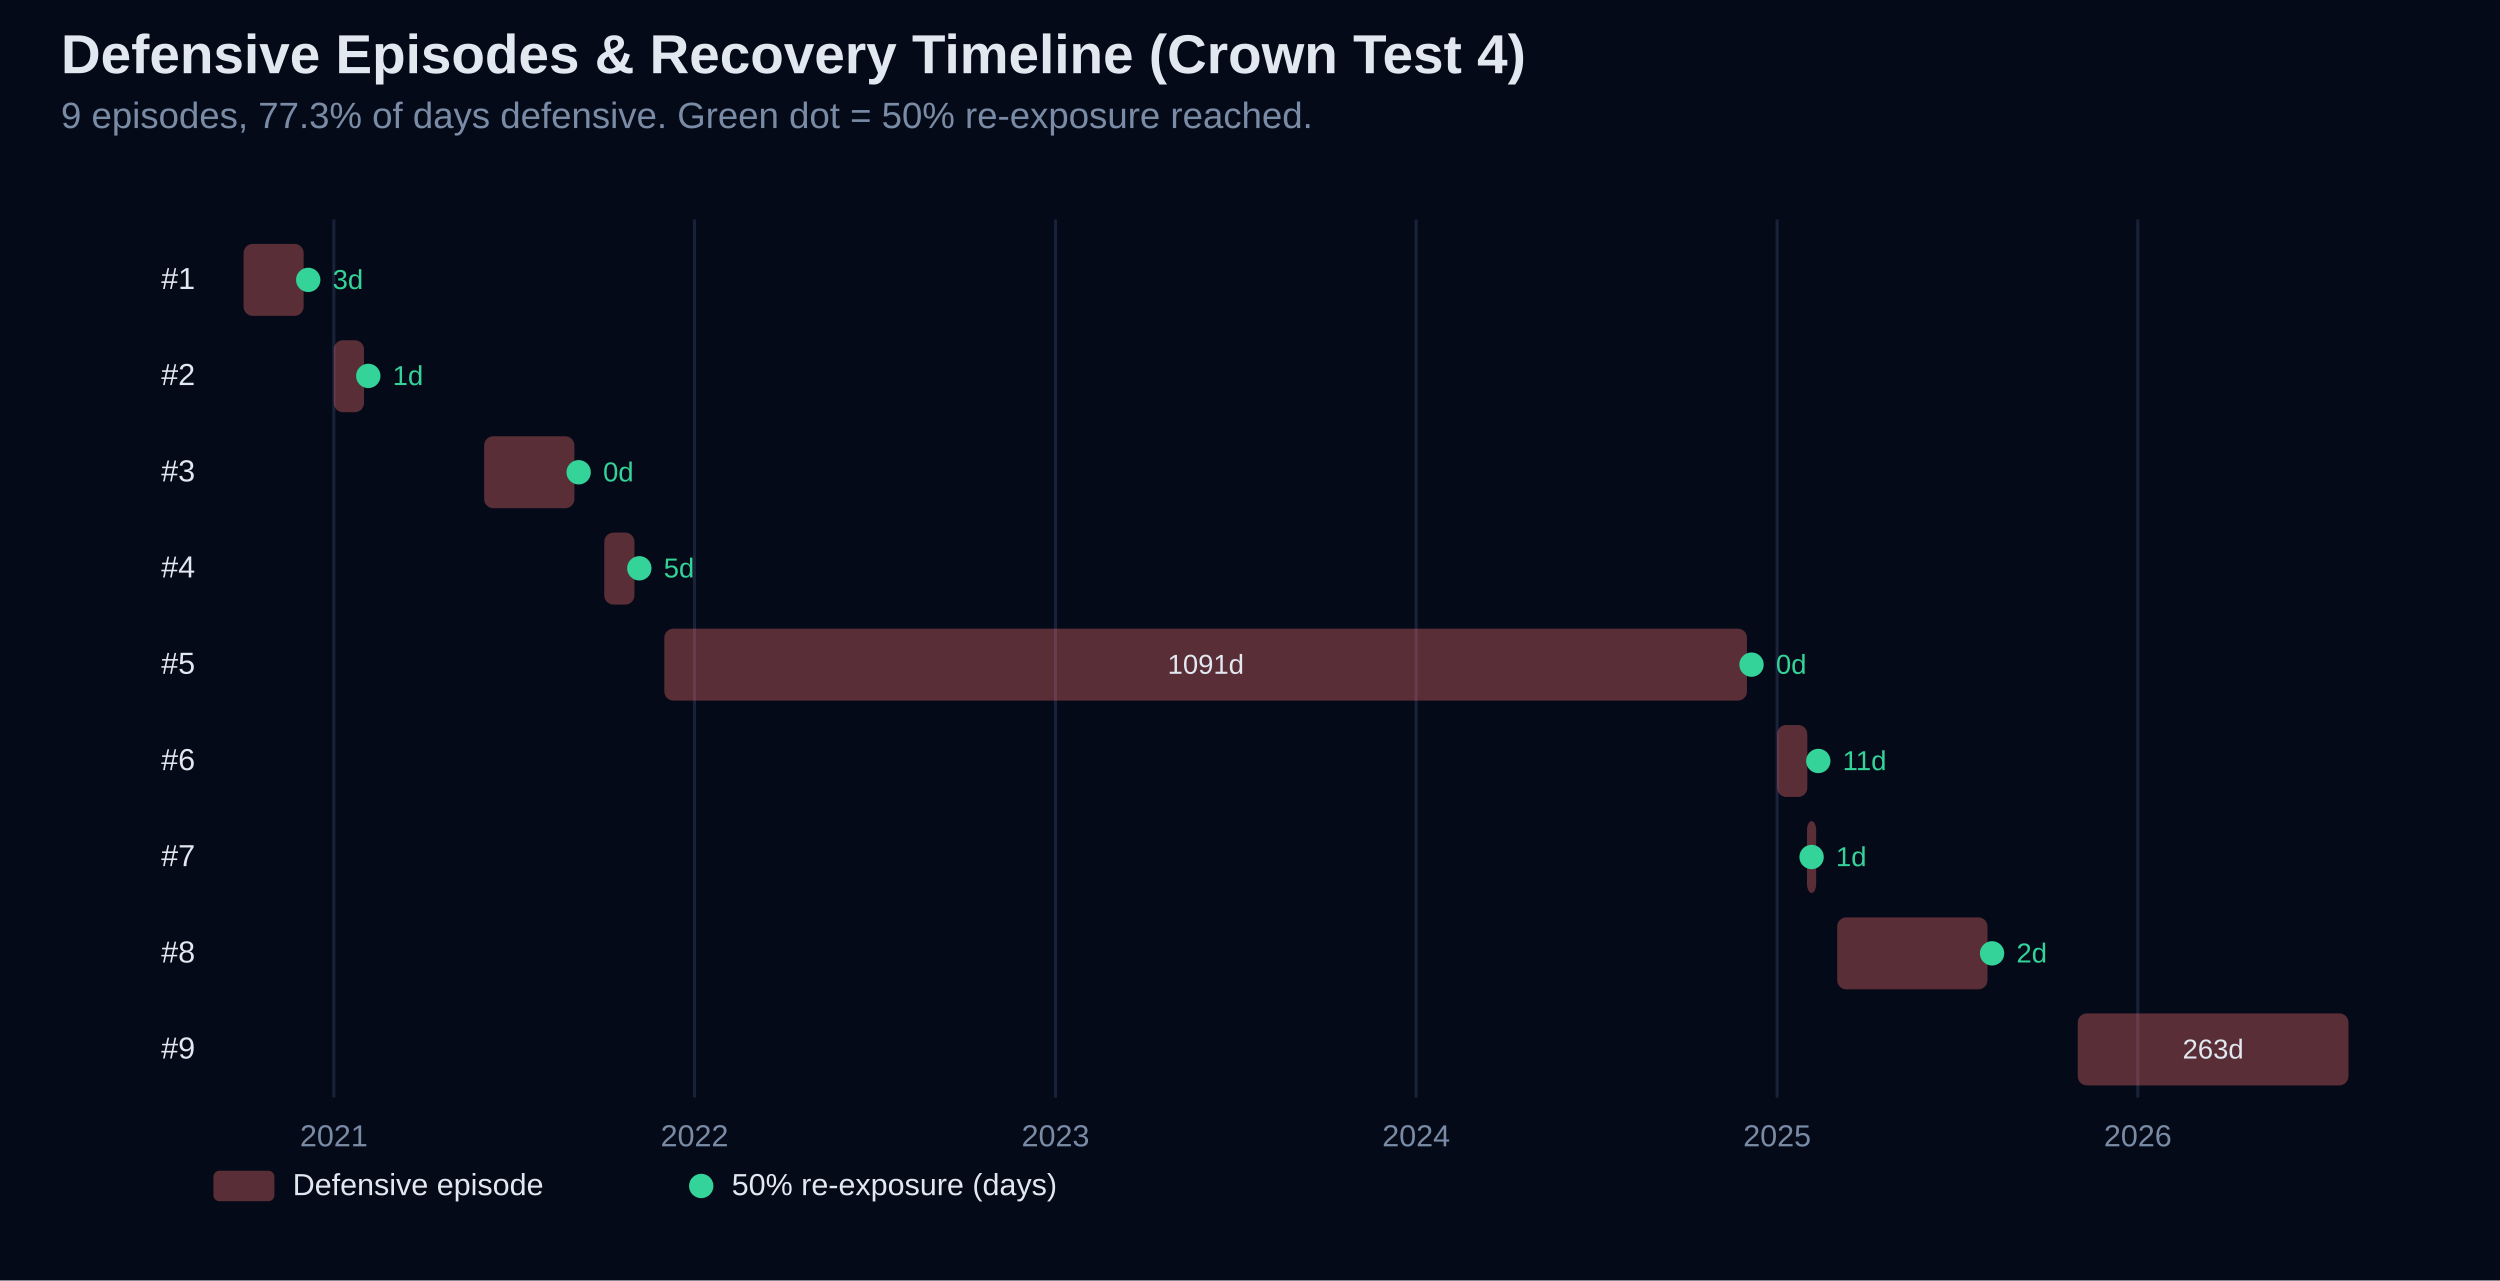
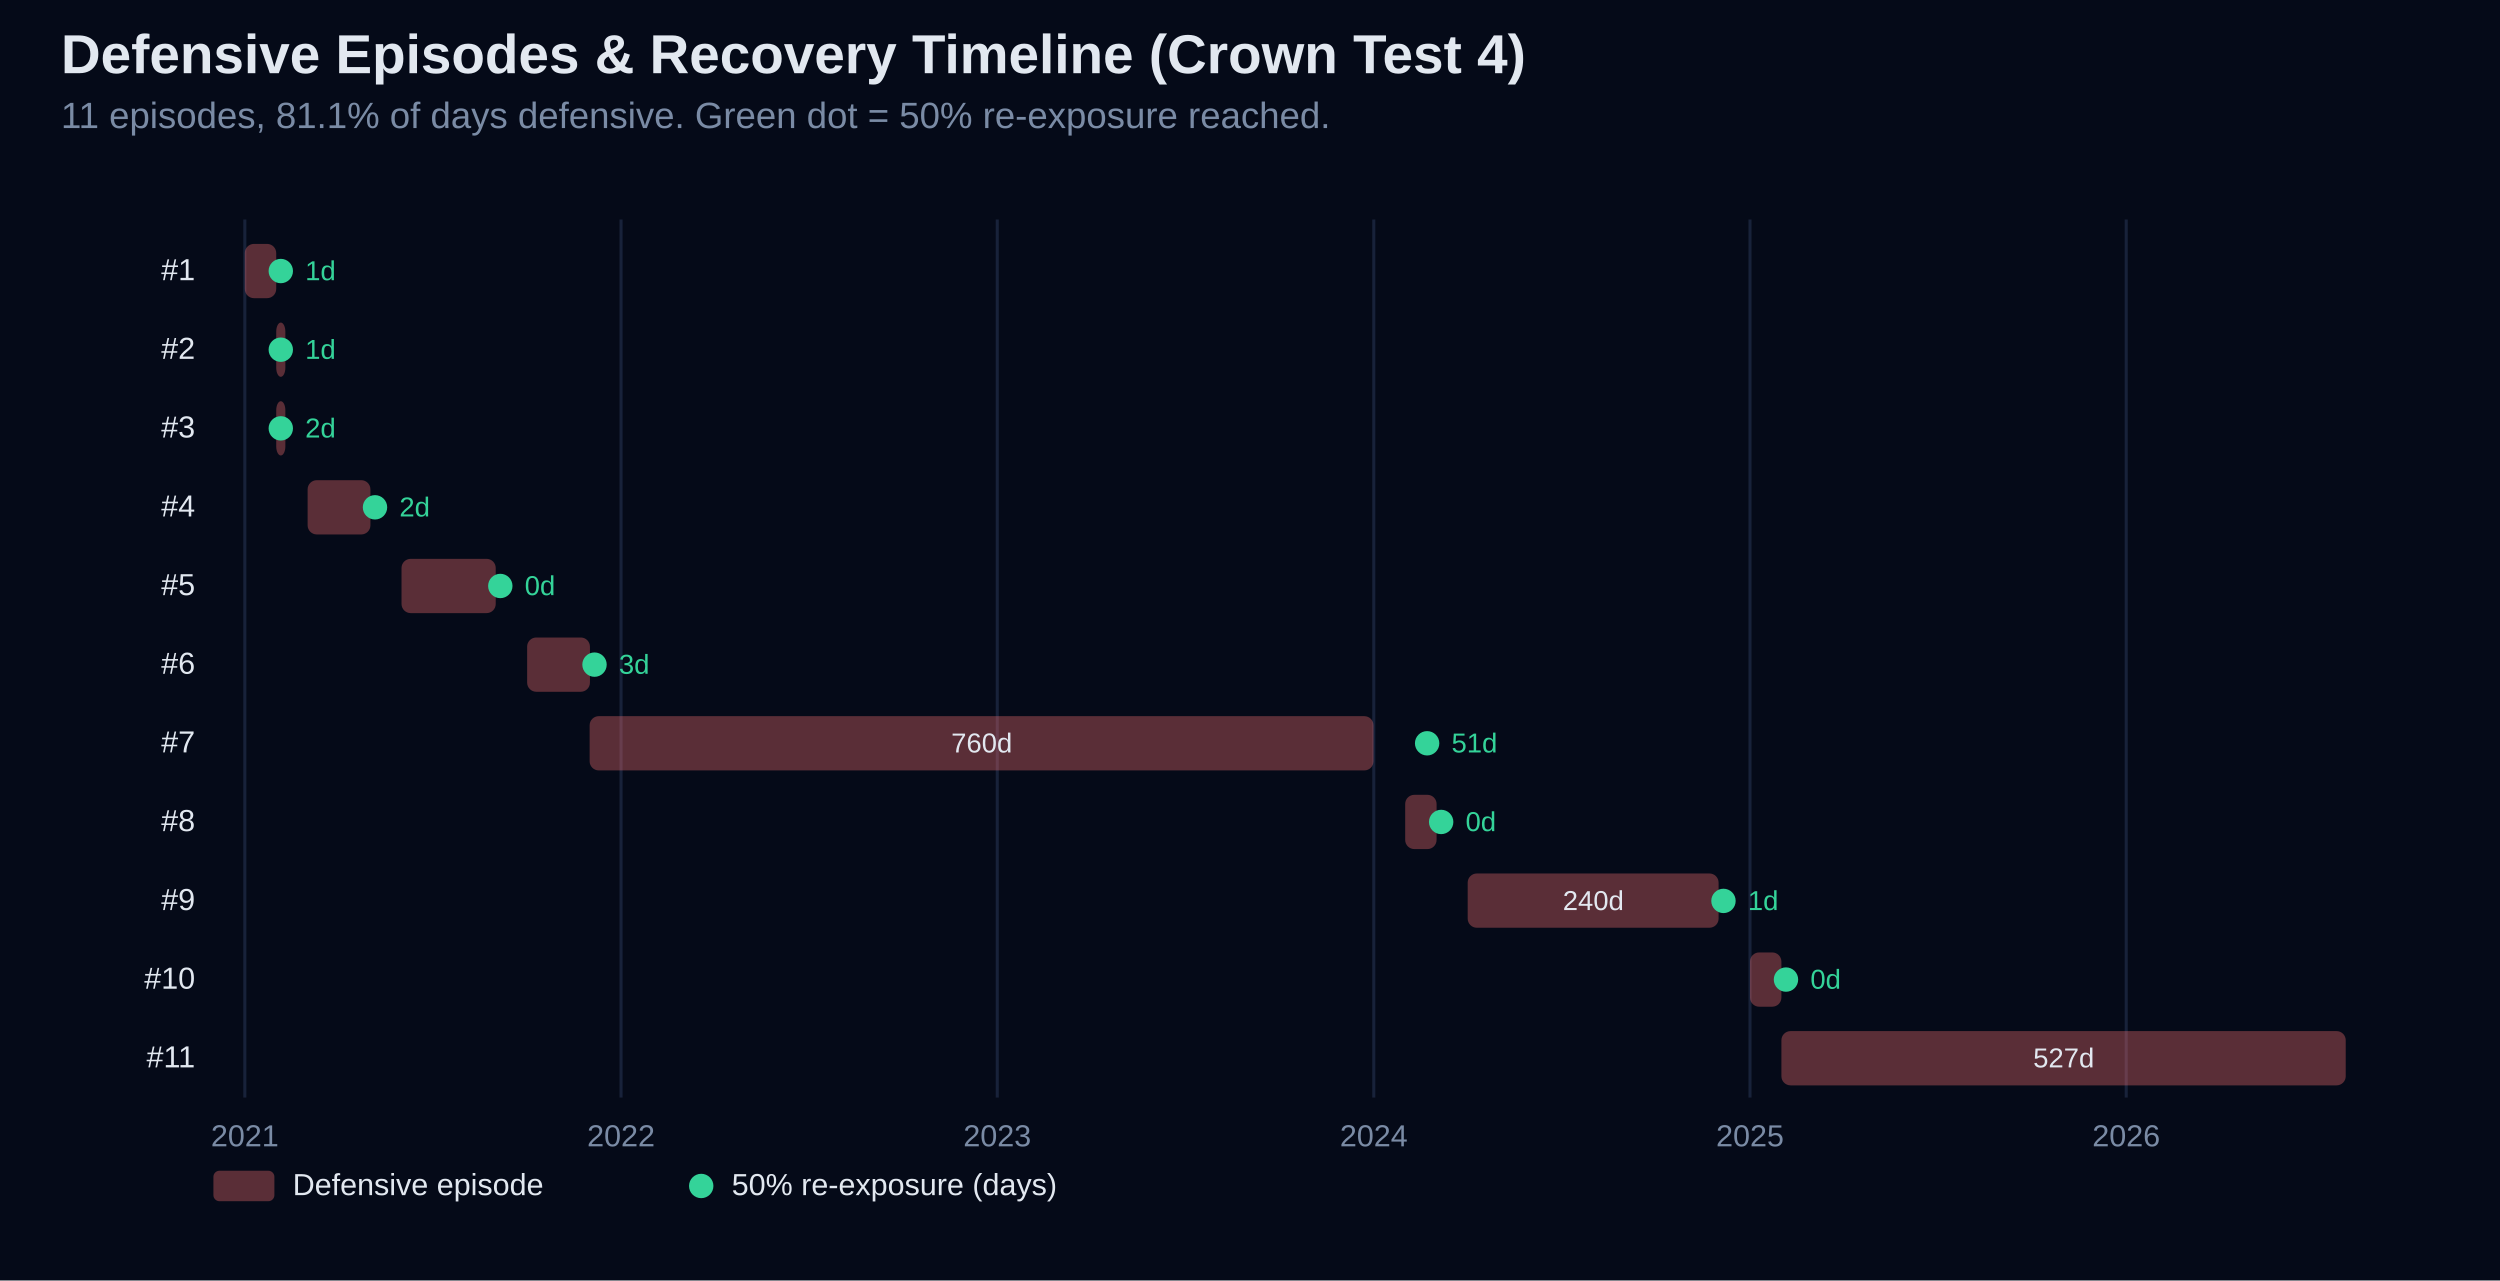
<svg xmlns="http://www.w3.org/2000/svg" width="820" height="420" viewBox="0 0 820 420" font-family="Plus Jakarta Sans,Segoe UI,Arial,sans-serif">
  <rect width="820" height="420" fill="#050a18" />
  <text x="20" y="24" font-size="18" font-weight="700" fill="#e2e8f0">Defensive Episodes &amp; Recovery Timeline (Crown Test 4)</text>
-   <text x="20" y="42" font-size="12" fill="#7a8ba5">9 episodes, 77.3% of days defensive. Green dot = 50% re-exposure reached.</text>
-   <line x1="109.5" y1="72" x2="109.5" y2="360.0" stroke="#18223a" stroke-width="1" />
-   <text x="109.5" y="376.0" font-size="10" fill="#7a8ba5" text-anchor="middle">2021</text>
-   <line x1="227.8" y1="72" x2="227.8" y2="360.0" stroke="#18223a" stroke-width="1" />
-   <text x="227.8" y="376.0" font-size="10" fill="#7a8ba5" text-anchor="middle">2022</text>
-   <line x1="346.2" y1="72" x2="346.2" y2="360.0" stroke="#18223a" stroke-width="1" />
-   <text x="346.2" y="376.0" font-size="10" fill="#7a8ba5" text-anchor="middle">2023</text>
-   <line x1="464.5" y1="72" x2="464.5" y2="360.0" stroke="#18223a" stroke-width="1" />
-   <text x="464.5" y="376.0" font-size="10" fill="#7a8ba5" text-anchor="middle">2024</text>
-   <line x1="582.9" y1="72" x2="582.9" y2="360.0" stroke="#18223a" stroke-width="1" />
-   <text x="582.9" y="376.0" font-size="10" fill="#7a8ba5" text-anchor="middle">2025</text>
-   <line x1="701.2" y1="72" x2="701.2" y2="360.0" stroke="#18223a" stroke-width="1" />
-   <text x="701.2" y="376.0" font-size="10" fill="#7a8ba5" text-anchor="middle">2026</text>
-   <text x="64" y="94.8" font-size="10" fill="#e2e8f0" text-anchor="end">#1</text>
-   <rect x="79.9" y="80.0" width="19.7" height="23.6" fill="#f87171" fill-opacity="0.35" rx="3" />
-   <circle cx="101.1" cy="91.8" r="4" fill="#34d399" />
-   <text x="109.1" y="94.8" font-size="9" fill="#34d399">3d</text>
-   <text x="64" y="126.3" font-size="10" fill="#e2e8f0" text-anchor="end">#2</text>
-   <rect x="109.5" y="111.6" width="9.9" height="23.6" fill="#f87171" fill-opacity="0.35" rx="3" />
-   <circle cx="120.8" cy="123.3" r="4" fill="#34d399" />
-   <text x="128.8" y="126.3" font-size="9" fill="#34d399">1d</text>
-   <text x="64" y="157.9" font-size="10" fill="#e2e8f0" text-anchor="end">#3</text>
-   <rect x="158.8" y="143.1" width="29.6" height="23.6" fill="#f87171" fill-opacity="0.35" rx="3" />
-   <circle cx="189.8" cy="154.9" r="4" fill="#34d399" />
-   <text x="197.8" y="157.9" font-size="9" fill="#34d399">0d</text>
-   <text x="64" y="189.4" font-size="10" fill="#e2e8f0" text-anchor="end">#4</text>
-   <rect x="198.2" y="174.7" width="9.9" height="23.6" fill="#f87171" fill-opacity="0.35" rx="3" />
-   <circle cx="209.7" cy="186.4" r="4" fill="#34d399" />
-   <text x="217.7" y="189.4" font-size="9" fill="#34d399">5d</text>
-   <text x="64" y="221.0" font-size="10" fill="#e2e8f0" text-anchor="end">#5</text>
-   <rect x="217.9" y="206.2" width="355.1" height="23.6" fill="#f87171" fill-opacity="0.35" rx="3" />
-   <text x="395.5" y="221.0" font-size="9" fill="#e2e8f0" text-anchor="middle">1091d</text>
-   <circle cx="574.5" cy="218.0" r="4" fill="#34d399" />
-   <text x="582.5" y="221.0" font-size="9" fill="#34d399">0d</text>
-   <text x="64" y="252.6" font-size="10" fill="#e2e8f0" text-anchor="end">#6</text>
-   <rect x="582.9" y="237.8" width="9.9" height="23.6" fill="#f87171" fill-opacity="0.35" rx="3" />
-   <circle cx="596.4" cy="249.6" r="4" fill="#34d399" />
-   <text x="604.4" y="252.6" font-size="9" fill="#34d399">11d</text>
-   <text x="64" y="284.1" font-size="10" fill="#e2e8f0" text-anchor="end">#7</text>
-   <rect x="592.7" y="269.3" width="3.0" height="23.6" fill="#f87171" fill-opacity="0.35" rx="3" />
-   <circle cx="594.2" cy="281.1" r="4" fill="#34d399" />
-   <text x="602.2" y="284.1" font-size="9" fill="#34d399">1d</text>
-   <text x="64" y="315.7" font-size="10" fill="#e2e8f0" text-anchor="end">#8</text>
-   <rect x="602.6" y="300.9" width="49.3" height="23.6" fill="#f87171" fill-opacity="0.35" rx="3" />
-   <circle cx="653.4" cy="312.7" r="4" fill="#34d399" />
-   <text x="661.4" y="315.7" font-size="9" fill="#34d399">2d</text>
-   <text x="64" y="347.2" font-size="10" fill="#e2e8f0" text-anchor="end">#9</text>
-   <rect x="681.5" y="332.4" width="88.8" height="23.6" fill="#f87171" fill-opacity="0.35" rx="3" />
-   <text x="725.9" y="347.2" font-size="9" fill="#e2e8f0" text-anchor="middle">263d</text>
+   <text x="20" y="42" font-size="12" fill="#7a8ba5">11 episodes, 81.1% of days defensive. Green dot = 50% re-exposure reached.</text>
+   <line x1="80.3" y1="72" x2="80.3" y2="360.0" stroke="#18223a" stroke-width="1" />
+   <text x="80.3" y="376.0" font-size="10" fill="#7a8ba5" text-anchor="middle">2021</text>
+   <line x1="203.7" y1="72" x2="203.7" y2="360.0" stroke="#18223a" stroke-width="1" />
+   <text x="203.7" y="376.0" font-size="10" fill="#7a8ba5" text-anchor="middle">2022</text>
+   <line x1="327.1" y1="72" x2="327.1" y2="360.0" stroke="#18223a" stroke-width="1" />
+   <text x="327.1" y="376.0" font-size="10" fill="#7a8ba5" text-anchor="middle">2023</text>
+   <line x1="450.6" y1="72" x2="450.6" y2="360.0" stroke="#18223a" stroke-width="1" />
+   <text x="450.6" y="376.0" font-size="10" fill="#7a8ba5" text-anchor="middle">2024</text>
+   <line x1="574.0" y1="72" x2="574.0" y2="360.0" stroke="#18223a" stroke-width="1" />
+   <text x="574.0" y="376.0" font-size="10" fill="#7a8ba5" text-anchor="middle">2025</text>
+   <line x1="697.4" y1="72" x2="697.4" y2="360.0" stroke="#18223a" stroke-width="1" />
+   <text x="697.4" y="376.0" font-size="10" fill="#7a8ba5" text-anchor="middle">2026</text>
+   <text x="64" y="91.9" font-size="10" fill="#e2e8f0" text-anchor="end">#1</text>
+   <rect x="80.3" y="80.0" width="10.3" height="17.8" fill="#f87171" fill-opacity="0.35" rx="3" />
+   <circle cx="92.1" cy="88.9" r="4" fill="#34d399" />
+   <text x="100.1" y="91.9" font-size="9" fill="#34d399">1d</text>
+   <text x="64" y="117.7" font-size="10" fill="#e2e8f0" text-anchor="end">#2</text>
+   <rect x="90.6" y="105.8" width="3.0" height="17.8" fill="#f87171" fill-opacity="0.35" rx="3" />
+   <circle cx="92.1" cy="114.7" r="4" fill="#34d399" />
+   <text x="100.1" y="117.7" font-size="9" fill="#34d399">1d</text>
+   <text x="64" y="143.5" font-size="10" fill="#e2e8f0" text-anchor="end">#3</text>
+   <rect x="90.6" y="131.6" width="3.0" height="17.8" fill="#f87171" fill-opacity="0.35" rx="3" />
+   <circle cx="92.1" cy="140.5" r="4" fill="#34d399" />
+   <text x="100.1" y="143.5" font-size="9" fill="#34d399">2d</text>
+   <text x="64" y="169.4" font-size="10" fill="#e2e8f0" text-anchor="end">#4</text>
+   <rect x="100.9" y="157.5" width="20.6" height="17.8" fill="#f87171" fill-opacity="0.35" rx="3" />
+   <circle cx="123.0" cy="166.4" r="4" fill="#34d399" />
+   <text x="131.0" y="169.4" font-size="9" fill="#34d399">2d</text>
+   <text x="64" y="195.2" font-size="10" fill="#e2e8f0" text-anchor="end">#5</text>
+   <rect x="131.7" y="183.3" width="30.9" height="17.8" fill="#f87171" fill-opacity="0.35" rx="3" />
+   <circle cx="164.1" cy="192.2" r="4" fill="#34d399" />
+   <text x="172.1" y="195.2" font-size="9" fill="#34d399">0d</text>
+   <text x="64" y="221.0" font-size="10" fill="#e2e8f0" text-anchor="end">#6</text>
+   <rect x="172.9" y="209.1" width="20.6" height="17.8" fill="#f87171" fill-opacity="0.35" rx="3" />
+   <circle cx="195.0" cy="218.0" r="4" fill="#34d399" />
+   <text x="203.0" y="221.0" font-size="9" fill="#34d399">3d</text>
+   <text x="64" y="246.8" font-size="10" fill="#e2e8f0" text-anchor="end">#7</text>
+   <rect x="193.4" y="234.9" width="257.1" height="17.8" fill="#f87171" fill-opacity="0.35" rx="3" />
+   <text x="322.0" y="246.8" font-size="9" fill="#e2e8f0" text-anchor="middle">760d</text>
+   <circle cx="468.1" cy="243.8" r="4" fill="#34d399" />
+   <text x="476.1" y="246.8" font-size="9" fill="#34d399">51d</text>
+   <text x="64" y="272.6" font-size="10" fill="#e2e8f0" text-anchor="end">#8</text>
+   <rect x="460.9" y="260.7" width="10.3" height="17.8" fill="#f87171" fill-opacity="0.35" rx="3" />
+   <circle cx="472.7" cy="269.6" r="4" fill="#34d399" />
+   <text x="480.7" y="272.6" font-size="9" fill="#34d399">0d</text>
+   <text x="64" y="298.5" font-size="10" fill="#e2e8f0" text-anchor="end">#9</text>
+   <rect x="481.4" y="286.5" width="82.3" height="17.8" fill="#f87171" fill-opacity="0.35" rx="3" />
+   <text x="522.6" y="298.5" font-size="9" fill="#e2e8f0" text-anchor="middle">240d</text>
+   <circle cx="565.3" cy="295.5" r="4" fill="#34d399" />
+   <text x="573.3" y="298.5" font-size="9" fill="#34d399">1d</text>
+   <text x="64" y="324.3" font-size="10" fill="#e2e8f0" text-anchor="end">#10</text>
+   <rect x="574.0" y="312.4" width="10.3" height="17.8" fill="#f87171" fill-opacity="0.35" rx="3" />
+   <circle cx="585.8" cy="321.3" r="4" fill="#34d399" />
+   <text x="593.8" y="324.3" font-size="9" fill="#34d399">0d</text>
+   <text x="64" y="350.1" font-size="10" fill="#e2e8f0" text-anchor="end">#11</text>
+   <rect x="584.3" y="338.2" width="185.1" height="17.8" fill="#f87171" fill-opacity="0.35" rx="3" />
+   <text x="676.9" y="350.1" font-size="9" fill="#e2e8f0" text-anchor="middle">527d</text>
  <rect x="70" y="384.0" width="20" height="10" fill="#f87171" fill-opacity="0.35" rx="2" />
  <text x="96" y="392.0" font-size="10" fill="#e2e8f0">Defensive episode</text>
  <circle cx="230" cy="389.0" r="4" fill="#34d399" />
  <text x="240" y="392.0" font-size="10" fill="#e2e8f0">50% re-exposure (days)</text>
</svg>
